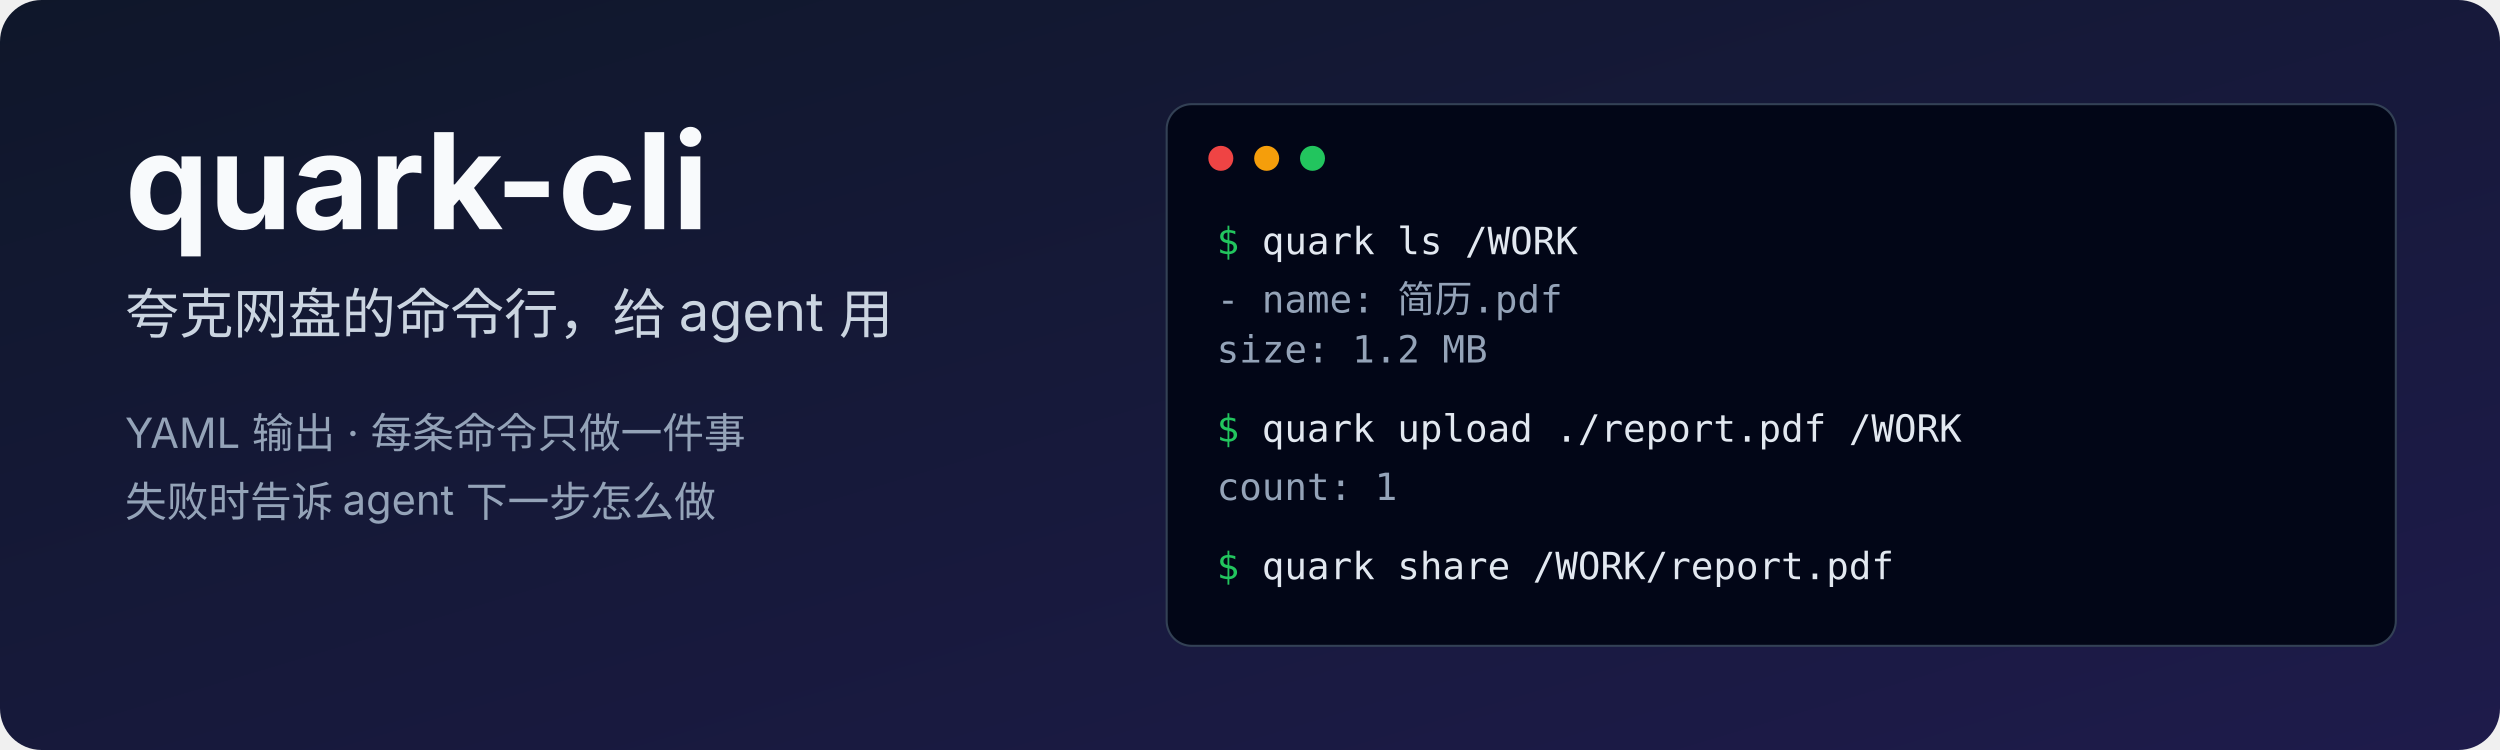
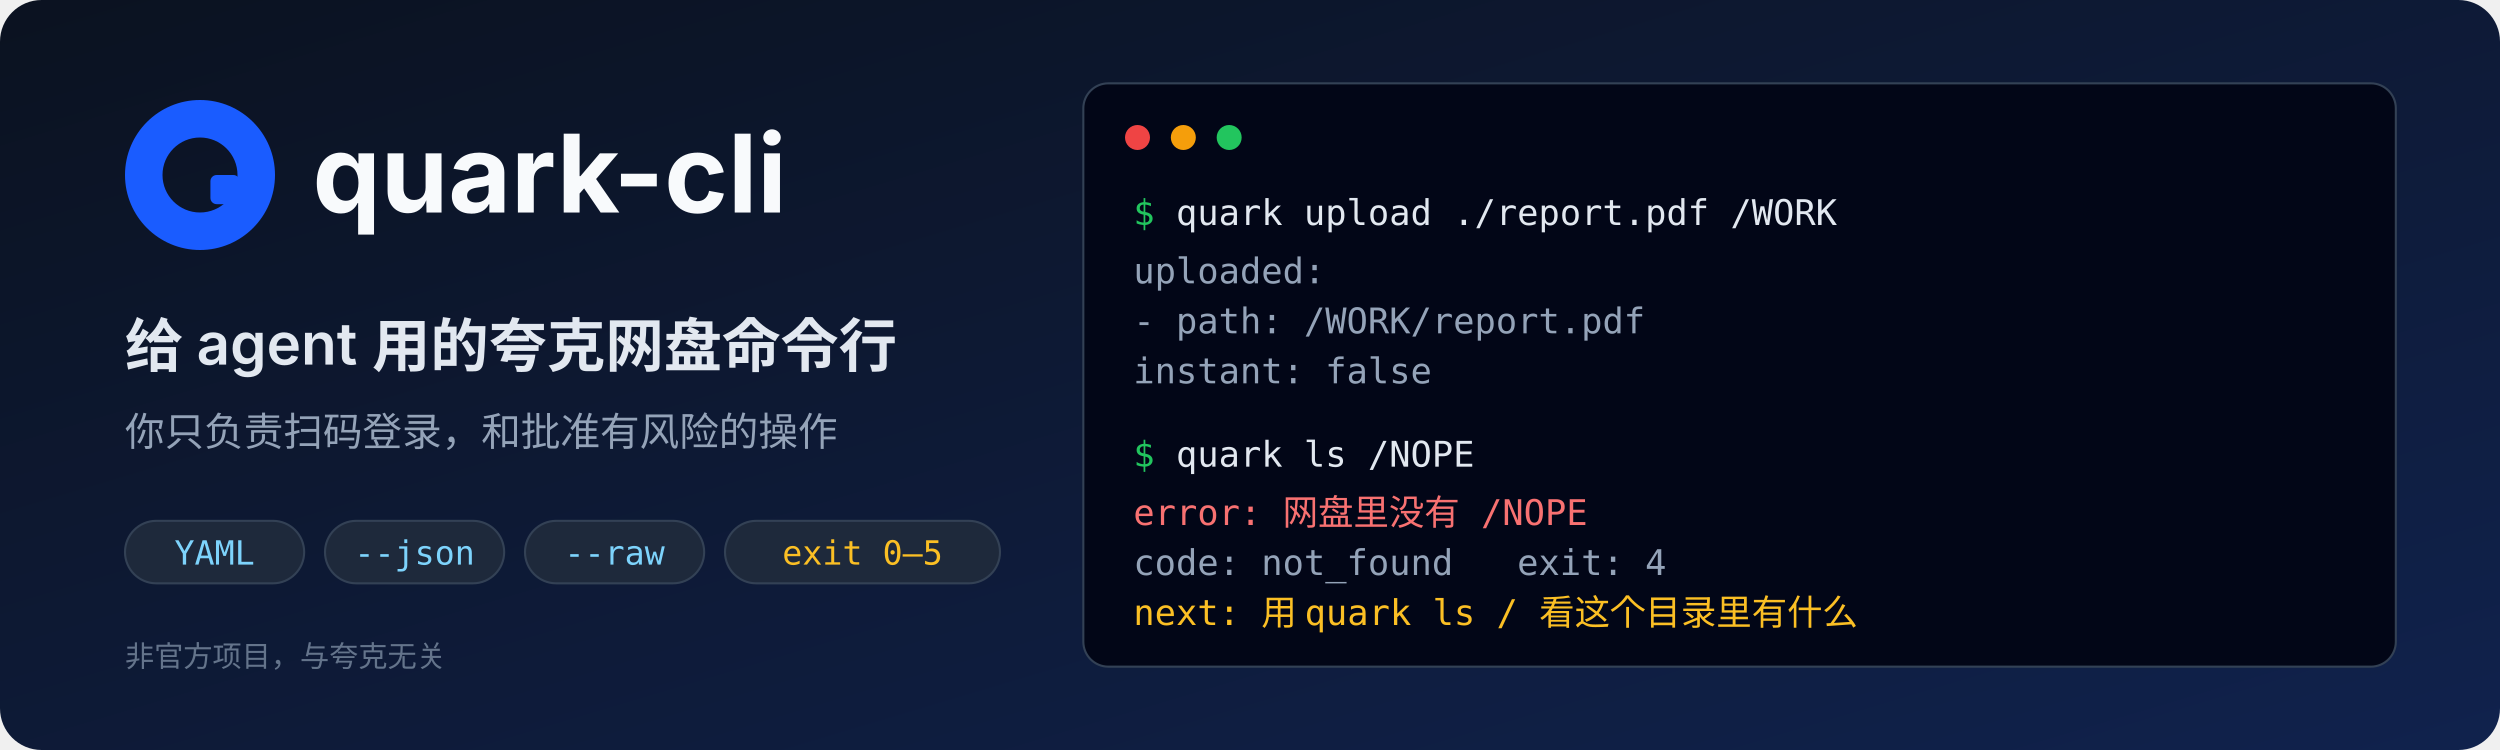
<svg xmlns="http://www.w3.org/2000/svg" width="1200" height="360" viewBox="0 0 1200 360" role="img" aria-labelledby="t d">
  <defs>
    <linearGradient id="bg" x1="0" y1="0" x2="1" y2="1">
-       <stop offset="0" stop-color="#0f172a" />
-       <stop offset="1" stop-color="#1e1b4b" />
+       <stop offset="0" stop-color="#0b1220" />
+       <stop offset="1" stop-color="#10224d" />
    </linearGradient>
  </defs>
  <rect width="1200" height="360" rx="20" fill="url(#bg)" />
-   <text x="60" y="110" font-family="-apple-system, 'PingFang SC', 'Helvetica Neue', sans-serif" font-size="64" font-weight="700" fill="#f8fafc">quark-cli</text>
-   <text x="60" y="160" font-family="-apple-system, 'PingFang SC', 'Helvetica Neue', sans-serif" font-size="26" fill="#cbd5e1">夸克网盘的命令行，给 agent 用</text>
-   <text x="60" y="215" font-family="-apple-system, 'PingFang SC', 'Helvetica Neue', sans-serif" font-size="20" fill="#94a3b8">YAML 输出 · 每条命令只做一件事</text>
-   <text x="60" y="248" font-family="-apple-system, 'PingFang SC', 'Helvetica Neue', sans-serif" font-size="20" fill="#94a3b8">失败时告诉 agent 下一步怎么做</text>
-   <rect x="560" y="50" width="590" height="260" rx="12" fill="#020617" stroke="#334155" />
-   <circle cx="586" cy="76" r="6" fill="#ef4444" />
-   <circle cx="608" cy="76" r="6" fill="#f59e0b" />
-   <circle cx="630" cy="76" r="6" fill="#22c55e" />
-   <g font-family="'SF Mono', Menlo, Consolas, monospace" font-size="18">
-     <text x="584" y="122" fill="#e2e8f0">
-       <tspan fill="#22c55e">$</tspan> quark ls /WORK</text>
-     <text x="584" y="150" fill="#94a3b8">- name: 简历.pdf</text>
-     <text x="584" y="174" fill="#94a3b8">  size: 1.2 MB</text>
-     <text x="584" y="212" fill="#e2e8f0">
+   <mask id="hole" maskUnits="userSpaceOnUse" x="60" y="48" width="72" height="72">
+     <rect x="60" y="48" width="72" height="72" fill="#fff" />
+     <circle cx="96" cy="84" r="18" fill="#000" />
+     <rect x="101" y="84" width="14" height="14" rx="3" fill="#fff" />
+   </mask>
+   <circle cx="96" cy="84" r="36" fill="#1a5cff" mask="url(#hole)" />
+   <g font-family="-apple-system, 'PingFang SC', 'Helvetica Neue', sans-serif">
+     <text x="150" y="102" font-size="52" font-weight="700" fill="#f8fafc">quark-cli</text>
+     <text x="60" y="176" font-size="28" font-weight="600" fill="#e2e8f0">给 agent 用的夸克网盘命令行</text>
+     <text x="60" y="214" font-size="19" fill="#94a3b8">你只负责扫码登录，和批准有风险的操作</text>
+   </g>
+   <g font-family="'SF Mono', Menlo, Consolas, monospace" font-size="16">
+     <rect x="60" y="250" width="86" height="30" rx="15" fill="#1e293b" stroke="#334155" />
+     <text x="103" y="271" text-anchor="middle" fill="#7dd3fc">YAML</text>
+     <rect x="156" y="250" width="86" height="30" rx="15" fill="#1e293b" stroke="#334155" />
+     <text x="199" y="271" text-anchor="middle" fill="#7dd3fc">--json</text>
+     <rect x="252" y="250" width="86" height="30" rx="15" fill="#1e293b" stroke="#334155" />
+     <text x="295" y="271" text-anchor="middle" fill="#7dd3fc">--raw</text>
+     <rect x="348" y="250" width="132" height="30" rx="15" fill="#1e293b" stroke="#334155" />
+     <text x="414" y="271" text-anchor="middle" fill="#fbbf24">exit 0–5</text>
+   </g>
+   <text x="60" y="320" font-family="-apple-system, 'PingFang SC', 'Helvetica Neue', sans-serif" font-size="14" fill="#64748b">非官方项目，与夸克无关</text>
+   <rect x="520" y="40" width="630" height="280" rx="12" fill="#020617" stroke="#334155" />
+   <circle cx="546" cy="66" r="6" fill="#ef4444" />
+   <circle cx="568" cy="66" r="6" fill="#f59e0b" />
+   <circle cx="590" cy="66" r="6" fill="#22c55e" />
+   <g font-family="'SF Mono', Menlo, Consolas, monospace" font-size="17">
+     <text x="544" y="108" fill="#e2e8f0">
      <tspan fill="#22c55e">$</tspan> quark upload ./report.pdf /WORK</text>
-     <text x="584" y="240" fill="#94a3b8">count: 1</text>
-     <text x="584" y="278" fill="#e2e8f0">
-       <tspan fill="#22c55e">$</tspan> quark share /WORK/report.pdf</text>
+     <text x="544" y="136" fill="#94a3b8">uploaded:</text>
+     <text x="544" y="160" fill="#94a3b8">  - path: /WORK/report.pdf</text>
+     <text x="544" y="184" fill="#94a3b8">    instant: false</text>
+     <text x="544" y="224" fill="#e2e8f0">
+       <tspan fill="#22c55e">$</tspan> quark ls /NOPE</text>
+     <text x="544" y="252" fill="#f87171">error: 网盘里没有 /NOPE</text>
+     <text x="544" y="276" fill="#94a3b8" xml:space="preserve">code: not_found   exit: 4</text>
+     <text x="544" y="300" fill="#fbbf24">next: 用 quark ls / 看这个目录里有什么</text>
  </g>
</svg>
